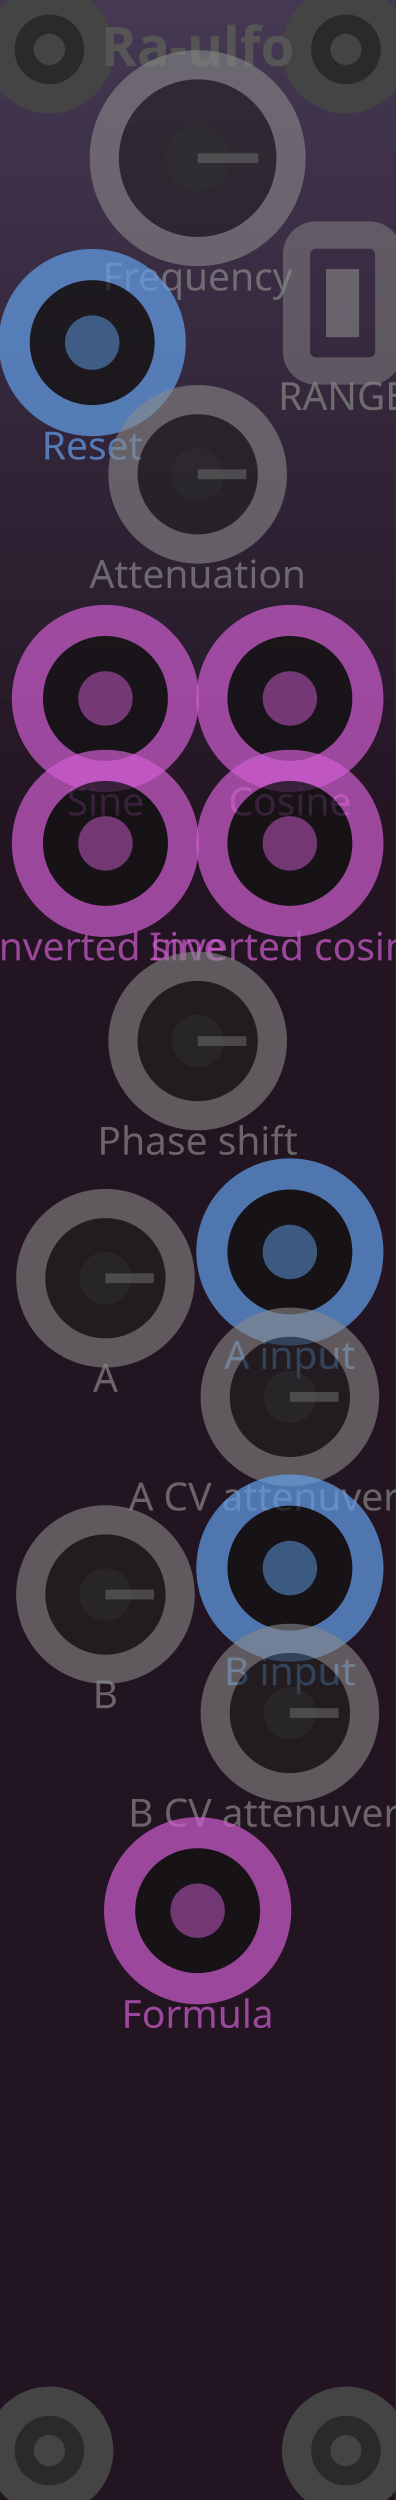
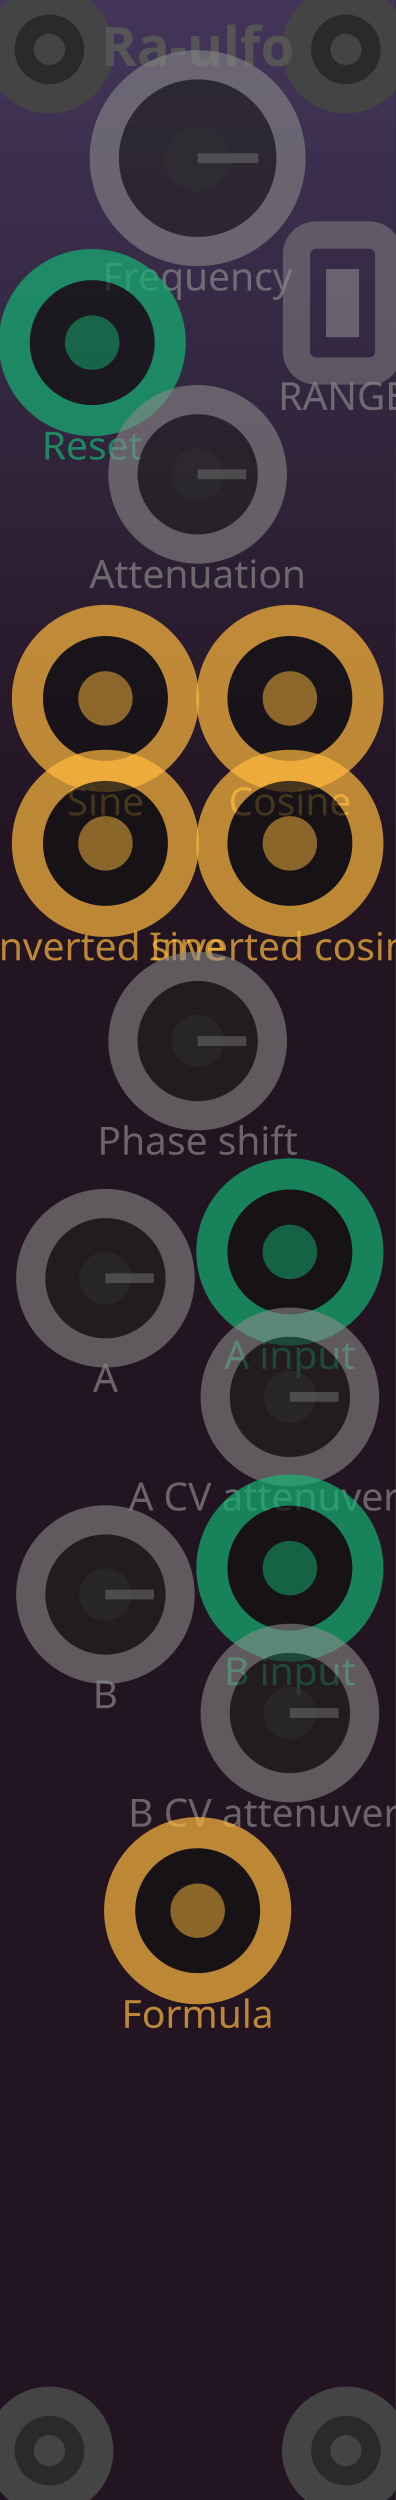
<svg xmlns="http://www.w3.org/2000/svg" viewBox="0 0 20.32 128.5" width="20.32mm" height="128.5mm">
  <rect x="0.3" y="0.3" width="19.72" height="127.9" fill="none" stroke="#333" stroke-width="1.5" />
-   <rect x="0" y="0.000" width="20.32" height="1.295" fill="#443852" />
-   <rect x="0" y="1.285" width="20.32" height="1.295" fill="#433751" />
-   <rect x="0" y="2.570" width="20.32" height="1.295" fill="#42364f" />
-   <rect x="0" y="3.855" width="20.32" height="1.295" fill="#41354e" />
-   <rect x="0" y="5.140" width="20.32" height="1.295" fill="#40344c" />
-   <rect x="0" y="6.425" width="20.32" height="1.295" fill="#3f334b" />
-   <rect x="0" y="7.710" width="20.32" height="1.295" fill="#3e3149" />
-   <rect x="0" y="8.995" width="20.32" height="1.295" fill="#3d3048" />
-   <rect x="0" y="10.280" width="20.32" height="1.295" fill="#3c2f46" />
-   <rect x="0" y="11.565" width="20.32" height="1.295" fill="#3b2e45" />
-   <rect x="0" y="12.850" width="20.32" height="1.295" fill="#3a2d43" />
-   <rect x="0" y="14.135" width="20.32" height="1.295" fill="#392c42" />
-   <rect x="0" y="15.420" width="20.32" height="1.295" fill="#382b40" />
-   <rect x="0" y="16.705" width="20.32" height="1.295" fill="#372a3f" />
-   <rect x="0" y="17.990" width="20.32" height="1.295" fill="#36293d" />
-   <rect x="0" y="19.275" width="20.32" height="1.295" fill="#35283c" />
-   <rect x="0" y="20.560" width="20.32" height="1.295" fill="#34273a" />
-   <rect x="0" y="21.845" width="20.32" height="1.295" fill="#322539" />
-   <rect x="0" y="23.130" width="20.32" height="1.295" fill="#312437" />
-   <rect x="0" y="24.415" width="20.32" height="1.295" fill="#302336" />
-   <rect x="0" y="25.700" width="20.32" height="1.295" fill="#2f2234" />
-   <rect x="0" y="26.985" width="20.32" height="1.295" fill="#2e2133" />
-   <rect x="0" y="28.270" width="20.32" height="1.295" fill="#2d2031" />
-   <rect x="0" y="29.555" width="20.32" height="1.295" fill="#2c1f30" />
-   <rect x="0" y="30.840" width="20.32" height="1.295" fill="#2b1e2e" />
-   <rect x="0" y="32.125" width="20.32" height="1.295" fill="#2a1d2d" />
-   <rect x="0" y="33.410" width="20.32" height="1.295" fill="#291c2b" />
-   <rect x="0" y="34.695" width="20.32" height="1.295" fill="#281b2a" />
-   <rect x="0" y="35.980" width="20.32" height="1.295" fill="#271928" />
-   <rect x="0" y="37.265" width="20.32" height="1.295" fill="#261827" />
-   <rect x="0" y="38.550" width="20.32" height="1.295" fill="#251725" />
+   <rect x="0" y="0.000" width="20.32" height="1.295" fill="#423558" />
+   <rect x="0" y="1.285" width="20.32" height="1.295" fill="#413456" />
+   <rect x="0" y="2.570" width="20.32" height="1.295" fill="#403355" />
+   <rect x="0" y="3.855" width="20.32" height="1.295" fill="#3f3253" />
+   <rect x="0" y="5.140" width="20.32" height="1.295" fill="#3e3151" />
+   <rect x="0" y="6.425" width="20.32" height="1.295" fill="#3d3050" />
+   <rect x="0" y="7.710" width="20.32" height="1.295" fill="#3c2f4e" />
+   <rect x="0" y="8.995" width="20.32" height="1.295" fill="#3b2e4c" />
+   <rect x="0" y="10.280" width="20.32" height="1.295" fill="#3a2d4b" />
+   <rect x="0" y="11.565" width="20.32" height="1.295" fill="#392c49" />
+   <rect x="0" y="12.850" width="20.32" height="1.295" fill="#382b47" />
+   <rect x="0" y="14.135" width="20.32" height="1.295" fill="#372a46" />
+   <rect x="0" y="15.420" width="20.32" height="1.295" fill="#362944" />
+   <rect x="0" y="16.705" width="20.32" height="1.295" fill="#352842" />
+   <rect x="0" y="17.990" width="20.32" height="1.295" fill="#342741" />
+   <rect x="0" y="19.275" width="20.32" height="1.295" fill="#33263f" />
+   <rect x="0" y="20.560" width="20.32" height="1.295" fill="#32253d" />
+   <rect x="0" y="21.845" width="20.32" height="1.295" fill="#32243c" />
+   <rect x="0" y="23.130" width="20.32" height="1.295" fill="#31233a" />
+   <rect x="0" y="24.415" width="20.32" height="1.295" fill="#302238" />
+   <rect x="0" y="25.700" width="20.32" height="1.295" fill="#2f2137" />
+   <rect x="0" y="26.985" width="20.32" height="1.295" fill="#2e2035" />
+   <rect x="0" y="28.270" width="20.32" height="1.295" fill="#2d1f33" />
+   <rect x="0" y="29.555" width="20.32" height="1.295" fill="#2c1e32" />
+   <rect x="0" y="30.840" width="20.32" height="1.295" fill="#2b1d30" />
+   <rect x="0" y="32.125" width="20.32" height="1.295" fill="#2a1c2e" />
+   <rect x="0" y="33.410" width="20.32" height="1.295" fill="#291b2d" />
+   <rect x="0" y="34.695" width="20.32" height="1.295" fill="#281a2b" />
+   <rect x="0" y="35.980" width="20.32" height="1.295" fill="#271929" />
+   <rect x="0" y="37.265" width="20.32" height="1.295" fill="#261828" />
+   <rect x="0" y="38.550" width="20.32" height="1.295" fill="#251726" />
  <rect x="0" y="39.835" width="20.32" height="1.295" fill="#241624" />
-   <rect x="0" y="41.120" width="20.32" height="1.295" fill="#231522" />
+   <rect x="0" y="41.120" width="20.32" height="1.295" fill="#231523" />
  <rect x="0" y="42.405" width="20.32" height="1.295" fill="#221421" />
  <rect x="0" y="43.690" width="20.32" height="1.295" fill="#221421" />
  <rect x="0" y="44.975" width="20.32" height="1.295" fill="#221421" />
  <rect x="0" y="46.260" width="20.32" height="1.295" fill="#221421" />
  <rect x="0" y="47.545" width="20.32" height="1.295" fill="#221421" />
  <rect x="0" y="48.830" width="20.32" height="1.295" fill="#221421" />
  <rect x="0" y="50.115" width="20.32" height="1.295" fill="#221421" />
  <rect x="0" y="51.400" width="20.32" height="1.295" fill="#221421" />
  <rect x="0" y="52.685" width="20.32" height="1.295" fill="#221421" />
  <rect x="0" y="53.970" width="20.32" height="1.295" fill="#221421" />
  <rect x="0" y="55.255" width="20.32" height="1.295" fill="#221421" />
  <rect x="0" y="56.540" width="20.32" height="1.295" fill="#221421" />
  <rect x="0" y="57.825" width="20.32" height="1.295" fill="#221421" />
  <rect x="0" y="59.110" width="20.32" height="1.295" fill="#221421" />
  <rect x="0" y="60.395" width="20.32" height="1.295" fill="#221421" />
  <rect x="0" y="61.680" width="20.32" height="1.295" fill="#221421" />
  <rect x="0" y="62.965" width="20.32" height="1.295" fill="#221421" />
  <rect x="0" y="64.250" width="20.32" height="1.295" fill="#221421" />
  <rect x="0" y="65.535" width="20.32" height="1.295" fill="#221421" />
  <rect x="0" y="66.820" width="20.32" height="1.295" fill="#221421" />
  <rect x="0" y="68.105" width="20.32" height="1.295" fill="#221421" />
  <rect x="0" y="69.390" width="20.32" height="1.295" fill="#221421" />
  <rect x="0" y="70.675" width="20.32" height="1.295" fill="#221421" />
  <rect x="0" y="71.960" width="20.32" height="1.295" fill="#221421" />
  <rect x="0" y="73.245" width="20.32" height="1.295" fill="#221421" />
  <rect x="0" y="74.530" width="20.32" height="1.295" fill="#221421" />
  <rect x="0" y="75.815" width="20.32" height="1.295" fill="#221421" />
  <rect x="0" y="77.100" width="20.32" height="1.295" fill="#221421" />
  <rect x="0" y="78.385" width="20.32" height="1.295" fill="#221421" />
  <rect x="0" y="79.670" width="20.32" height="1.295" fill="#221421" />
  <rect x="0" y="80.955" width="20.32" height="1.295" fill="#221421" />
  <rect x="0" y="82.240" width="20.32" height="1.295" fill="#221421" />
  <rect x="0" y="83.525" width="20.32" height="1.295" fill="#221421" />
  <rect x="0" y="84.810" width="20.32" height="1.295" fill="#221421" />
  <rect x="0" y="86.095" width="20.32" height="1.295" fill="#221421" />
  <rect x="0" y="87.380" width="20.32" height="1.295" fill="#221421" />
  <rect x="0" y="88.665" width="20.32" height="1.295" fill="#221421" />
  <rect x="0" y="89.950" width="20.32" height="1.295" fill="#221421" />
  <rect x="0" y="91.235" width="20.32" height="1.295" fill="#221421" />
  <rect x="0" y="92.520" width="20.32" height="1.295" fill="#221421" />
  <rect x="0" y="93.805" width="20.32" height="1.295" fill="#221421" />
  <rect x="0" y="95.090" width="20.32" height="1.295" fill="#221421" />
  <rect x="0" y="96.375" width="20.32" height="1.295" fill="#221421" />
  <rect x="0" y="97.660" width="20.32" height="1.295" fill="#221421" />
  <rect x="0" y="98.945" width="20.32" height="1.295" fill="#221421" />
  <rect x="0" y="100.230" width="20.32" height="1.295" fill="#221421" />
  <rect x="0" y="101.515" width="20.32" height="1.295" fill="#221421" />
  <rect x="0" y="102.800" width="20.32" height="1.295" fill="#221421" />
  <rect x="0" y="104.085" width="20.32" height="1.295" fill="#221421" />
  <rect x="0" y="105.370" width="20.32" height="1.295" fill="#221421" />
  <rect x="0" y="106.655" width="20.32" height="1.295" fill="#221421" />
  <rect x="0" y="107.940" width="20.32" height="1.295" fill="#221421" />
  <rect x="0" y="109.225" width="20.32" height="1.295" fill="#221421" />
  <rect x="0" y="110.510" width="20.32" height="1.295" fill="#221421" />
  <rect x="0" y="111.795" width="20.32" height="1.295" fill="#221421" />
  <rect x="0" y="113.080" width="20.32" height="1.295" fill="#221421" />
  <rect x="0" y="114.365" width="20.32" height="1.295" fill="#221421" />
  <rect x="0" y="115.650" width="20.32" height="1.295" fill="#221421" />
  <rect x="0" y="116.935" width="20.32" height="1.295" fill="#221421" />
  <rect x="0" y="118.220" width="20.32" height="1.295" fill="#221421" />
  <rect x="0" y="119.505" width="20.32" height="1.295" fill="#221421" />
  <rect x="0" y="120.790" width="20.32" height="1.295" fill="#221421" />
  <rect x="0" y="122.075" width="20.32" height="1.295" fill="#221421" />
  <rect x="0" y="123.360" width="20.32" height="1.295" fill="#221421" />
  <rect x="0" y="124.645" width="20.32" height="1.295" fill="#221421" />
  <rect x="0" y="125.930" width="20.32" height="1.295" fill="#221421" />
  <rect x="0" y="127.215" width="20.32" height="1.295" fill="#221421" />
  <circle cx="2.54" cy="2.54" r="2.54" fill="#2a2a2a" stroke="#444" stroke-width="1.5" />
  <circle cx="2.54" cy="2.54" r="0.8" fill="#444" />
  <circle cx="2.54" cy="125.96" r="2.54" fill="#2a2a2a" stroke="#444" stroke-width="1.5" />
  <circle cx="2.54" cy="125.96" r="0.8" fill="#444" />
  <circle cx="17.78" cy="2.54" r="2.54" fill="#2a2a2a" stroke="#444" stroke-width="1.5" />
  <circle cx="17.78" cy="2.54" r="0.8" fill="#444" />
  <circle cx="17.78" cy="125.96" r="2.54" fill="#2a2a2a" stroke="#444" stroke-width="1.5" />
  <circle cx="17.78" cy="125.96" r="0.8" fill="#444" />
  <text x="10.16" y="3.39" fill="#555" font-family="sans-serif" font-size="2.8" text-anchor="middle" font-weight="bold">Ra-ulfo</text>
  <circle cx="10.16" cy="8.13" r="4.80" fill="#222" stroke="#888" stroke-width="1.5" opacity="0.6" />
  <circle cx="10.16" cy="8.13" r="1.68" fill="#333" opacity="0.4" />
  <line x1="10.16" y1="8.13" x2="13.28" y2="8.13" stroke="#666" stroke-width="0.5" opacity="0.6" />
  <text x="10.16" y="14.93" fill="#888" font-family="sans-serif" font-size="2.0" text-anchor="middle" opacity="0.7">Frequency</text>
  <rect x="15.24" y="12.08" width="4.74" height="6.99" rx="1" fill="none" stroke="#888" stroke-width="1.4" opacity="0.5" />
  <line x1="17.61" y1="17.33" x2="17.61" y2="13.83" stroke="#888" stroke-width="1.7" opacity="0.6" />
  <text x="17.61" y="21.07" fill="#888" font-family="sans-serif" font-size="2.0" text-anchor="middle" opacity="0.7">RANGE</text>
-   <circle cx="4.74" cy="17.61" r="4.01" fill="#111" stroke="#62a0ea" stroke-width="1.6" opacity="0.7" />
-   <circle cx="4.74" cy="17.61" r="1.40" fill="#62a0ea" opacity="0.5" />
-   <text x="4.74" y="23.62" fill="#62a0ea" font-family="sans-serif" font-size="2.0" text-anchor="middle" opacity="0.7">Reset</text>
+   <circle cx="4.74" cy="17.61" r="4.01" fill="#111" stroke="#14B274" stroke-width="1.6" opacity="0.7" />
+   <circle cx="4.74" cy="17.61" r="1.40" fill="#14B274" opacity="0.5" />
+   <text x="4.74" y="23.62" fill="#14B274" font-family="sans-serif" font-size="2.0" text-anchor="middle" opacity="0.7">Reset</text>
  <circle cx="10.16" cy="24.38" r="3.84" fill="#222" stroke="#888" stroke-width="1.5" opacity="0.6" />
  <circle cx="10.16" cy="24.38" r="1.34" fill="#333" opacity="0.4" />
  <line x1="10.16" y1="24.38" x2="12.66" y2="24.38" stroke="#666" stroke-width="0.5" opacity="0.6" />
  <text x="10.16" y="30.22" fill="#888" font-family="sans-serif" font-size="2.0" text-anchor="middle" opacity="0.7">Attenuation</text>
-   <circle cx="5.42" cy="35.90" r="4.01" fill="#111" stroke="#CF5DD0" stroke-width="1.6" opacity="0.7" />
-   <circle cx="5.42" cy="35.90" r="1.40" fill="#CF5DD0" opacity="0.5" />
-   <text x="5.42" y="41.91" fill="#CF5DD0" font-family="sans-serif" font-size="2.0" text-anchor="middle" opacity="0.7">Sine</text>
-   <circle cx="14.90" cy="35.90" r="4.01" fill="#111" stroke="#CF5DD0" stroke-width="1.6" opacity="0.7" />
-   <circle cx="14.90" cy="35.90" r="1.40" fill="#CF5DD0" opacity="0.5" />
-   <text x="14.90" y="41.91" fill="#CF5DD0" font-family="sans-serif" font-size="2.0" text-anchor="middle" opacity="0.7">Cosine</text>
-   <circle cx="5.42" cy="43.35" r="4.01" fill="#111" stroke="#CF5DD0" stroke-width="1.6" opacity="0.7" />
-   <circle cx="5.42" cy="43.35" r="1.40" fill="#CF5DD0" opacity="0.5" />
-   <text x="5.42" y="49.36" fill="#CF5DD0" font-family="sans-serif" font-size="2.0" text-anchor="middle" opacity="0.7">Inverted sine</text>
-   <circle cx="14.90" cy="43.35" r="4.01" fill="#111" stroke="#CF5DD0" stroke-width="1.6" opacity="0.7" />
-   <circle cx="14.90" cy="43.35" r="1.40" fill="#CF5DD0" opacity="0.5" />
-   <text x="14.90" y="49.36" fill="#CF5DD0" font-family="sans-serif" font-size="2.0" text-anchor="middle" opacity="0.7">Inverted cosine</text>
+   <circle cx="5.42" cy="35.90" r="4.01" fill="#111" stroke="#FFB93D" stroke-width="1.6" opacity="0.7" />
+   <circle cx="5.42" cy="35.90" r="1.40" fill="#FFB93D" opacity="0.5" />
+   <text x="5.42" y="41.91" fill="#FFB93D" font-family="sans-serif" font-size="2.0" text-anchor="middle" opacity="0.7">Sine</text>
+   <circle cx="14.90" cy="35.90" r="4.01" fill="#111" stroke="#FFB93D" stroke-width="1.6" opacity="0.7" />
+   <circle cx="14.90" cy="35.90" r="1.40" fill="#FFB93D" opacity="0.5" />
+   <text x="14.90" y="41.91" fill="#FFB93D" font-family="sans-serif" font-size="2.0" text-anchor="middle" opacity="0.7">Cosine</text>
+   <circle cx="5.42" cy="43.35" r="4.01" fill="#111" stroke="#FFB93D" stroke-width="1.6" opacity="0.7" />
+   <circle cx="5.42" cy="43.35" r="1.40" fill="#FFB93D" opacity="0.5" />
+   <text x="5.42" y="49.36" fill="#FFB93D" font-family="sans-serif" font-size="2.0" text-anchor="middle" opacity="0.7">Inverted sine</text>
+   <circle cx="14.90" cy="43.35" r="4.01" fill="#111" stroke="#FFB93D" stroke-width="1.6" opacity="0.7" />
+   <circle cx="14.90" cy="43.35" r="1.40" fill="#FFB93D" opacity="0.5" />
+   <text x="14.90" y="49.36" fill="#FFB93D" font-family="sans-serif" font-size="2.0" text-anchor="middle" opacity="0.7">Inverted cosine</text>
  <circle cx="10.16" cy="53.51" r="3.84" fill="#222" stroke="#888" stroke-width="1.5" opacity="0.6" />
  <circle cx="10.16" cy="53.51" r="1.34" fill="#333" opacity="0.4" />
  <line x1="10.16" y1="53.51" x2="12.66" y2="53.51" stroke="#666" stroke-width="0.5" opacity="0.6" />
  <text x="10.16" y="59.35" fill="#888" font-family="sans-serif" font-size="2.0" text-anchor="middle" opacity="0.7">Phase shift</text>
  <circle cx="5.42" cy="65.70" r="3.84" fill="#222" stroke="#888" stroke-width="1.5" opacity="0.6" />
  <circle cx="5.42" cy="65.70" r="1.34" fill="#333" opacity="0.4" />
  <line x1="5.42" y1="65.70" x2="7.91" y2="65.70" stroke="#666" stroke-width="0.5" opacity="0.6" />
  <text x="5.42" y="71.54" fill="#888" font-family="sans-serif" font-size="2.0" text-anchor="middle" opacity="0.7">A</text>
-   <circle cx="14.90" cy="64.35" r="4.01" fill="#111" stroke="#62a0ea" stroke-width="1.6" opacity="0.7" />
-   <circle cx="14.90" cy="64.35" r="1.40" fill="#62a0ea" opacity="0.5" />
-   <text x="14.90" y="70.36" fill="#62a0ea" font-family="sans-serif" font-size="2.0" text-anchor="middle" opacity="0.7">A input</text>
+   <circle cx="14.90" cy="64.35" r="4.01" fill="#111" stroke="#14B274" stroke-width="1.6" opacity="0.7" />
+   <circle cx="14.90" cy="64.35" r="1.40" fill="#14B274" opacity="0.5" />
+   <text x="14.90" y="70.36" fill="#14B274" font-family="sans-serif" font-size="2.0" text-anchor="middle" opacity="0.7">A input</text>
  <circle cx="14.90" cy="71.80" r="3.84" fill="#222" stroke="#888" stroke-width="1.5" opacity="0.6" />
  <circle cx="14.90" cy="71.80" r="1.34" fill="#333" opacity="0.4" />
  <line x1="14.90" y1="71.80" x2="17.40" y2="71.80" stroke="#666" stroke-width="0.5" opacity="0.6" />
  <text x="14.90" y="77.64" fill="#888" font-family="sans-serif" font-size="2.0" text-anchor="middle" opacity="0.7">A CV attenuverter</text>
  <circle cx="5.42" cy="81.96" r="3.84" fill="#222" stroke="#888" stroke-width="1.5" opacity="0.6" />
  <circle cx="5.42" cy="81.96" r="1.34" fill="#333" opacity="0.4" />
  <line x1="5.42" y1="81.96" x2="7.91" y2="81.96" stroke="#666" stroke-width="0.5" opacity="0.6" />
  <text x="5.42" y="87.80" fill="#888" font-family="sans-serif" font-size="2.0" text-anchor="middle" opacity="0.7">B</text>
-   <circle cx="14.90" cy="80.60" r="4.01" fill="#111" stroke="#62a0ea" stroke-width="1.6" opacity="0.7" />
-   <circle cx="14.90" cy="80.60" r="1.40" fill="#62a0ea" opacity="0.5" />
-   <text x="14.90" y="86.62" fill="#62a0ea" font-family="sans-serif" font-size="2.0" text-anchor="middle" opacity="0.7">B input</text>
+   <circle cx="14.90" cy="80.60" r="4.01" fill="#111" stroke="#14B274" stroke-width="1.6" opacity="0.7" />
+   <circle cx="14.90" cy="80.60" r="1.40" fill="#14B274" opacity="0.5" />
+   <text x="14.90" y="86.62" fill="#14B274" font-family="sans-serif" font-size="2.0" text-anchor="middle" opacity="0.7">B input</text>
  <circle cx="14.90" cy="88.05" r="3.84" fill="#222" stroke="#888" stroke-width="1.5" opacity="0.6" />
  <circle cx="14.90" cy="88.05" r="1.34" fill="#333" opacity="0.4" />
  <line x1="14.90" y1="88.05" x2="17.40" y2="88.05" stroke="#666" stroke-width="0.5" opacity="0.6" />
  <text x="14.90" y="93.89" fill="#888" font-family="sans-serif" font-size="2.0" text-anchor="middle" opacity="0.7">B CV attenuverter</text>
-   <circle cx="10.16" cy="98.21" r="4.01" fill="#111" stroke="#CF5DD0" stroke-width="1.6" opacity="0.7" />
-   <circle cx="10.16" cy="98.21" r="1.40" fill="#CF5DD0" opacity="0.5" />
-   <text x="10.16" y="104.23" fill="#CF5DD0" font-family="sans-serif" font-size="2.0" text-anchor="middle" opacity="0.7">Formula</text>
+   <circle cx="10.16" cy="98.21" r="4.01" fill="#111" stroke="#FFB93D" stroke-width="1.6" opacity="0.7" />
+   <circle cx="10.16" cy="98.21" r="1.40" fill="#FFB93D" opacity="0.5" />
+   <text x="10.16" y="104.23" fill="#FFB93D" font-family="sans-serif" font-size="2.0" text-anchor="middle" opacity="0.7">Formula</text>
</svg>
